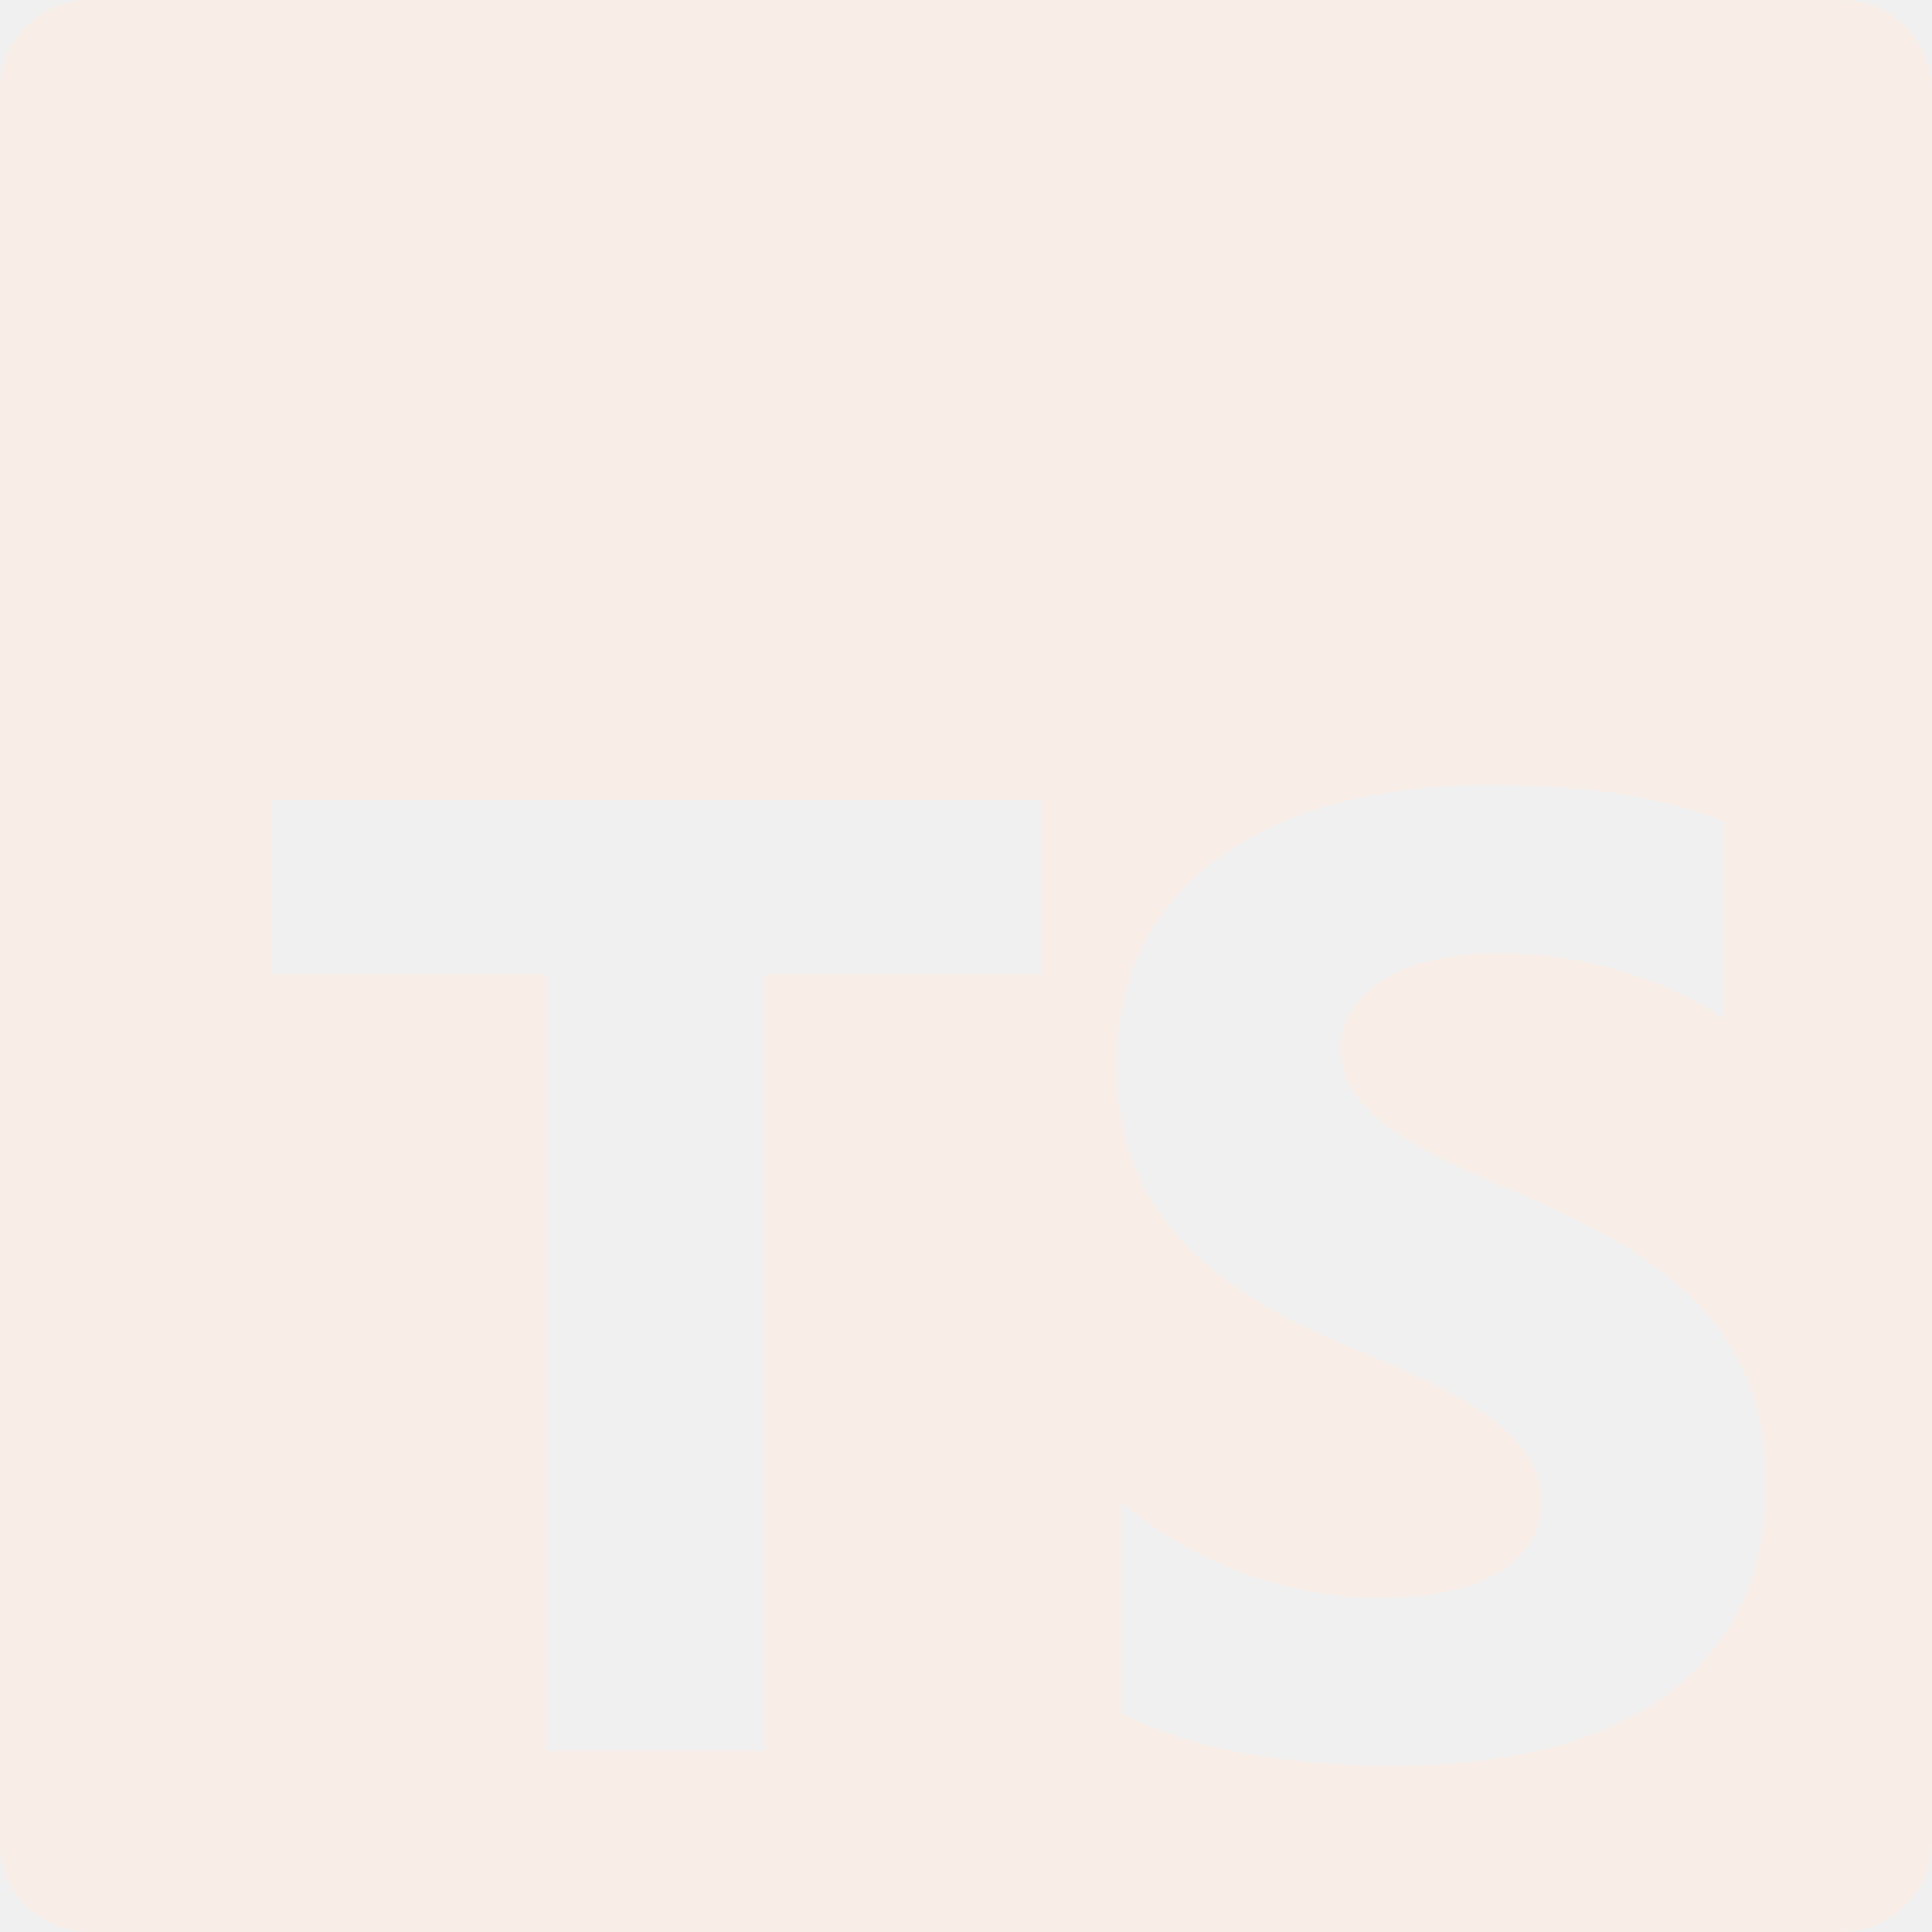
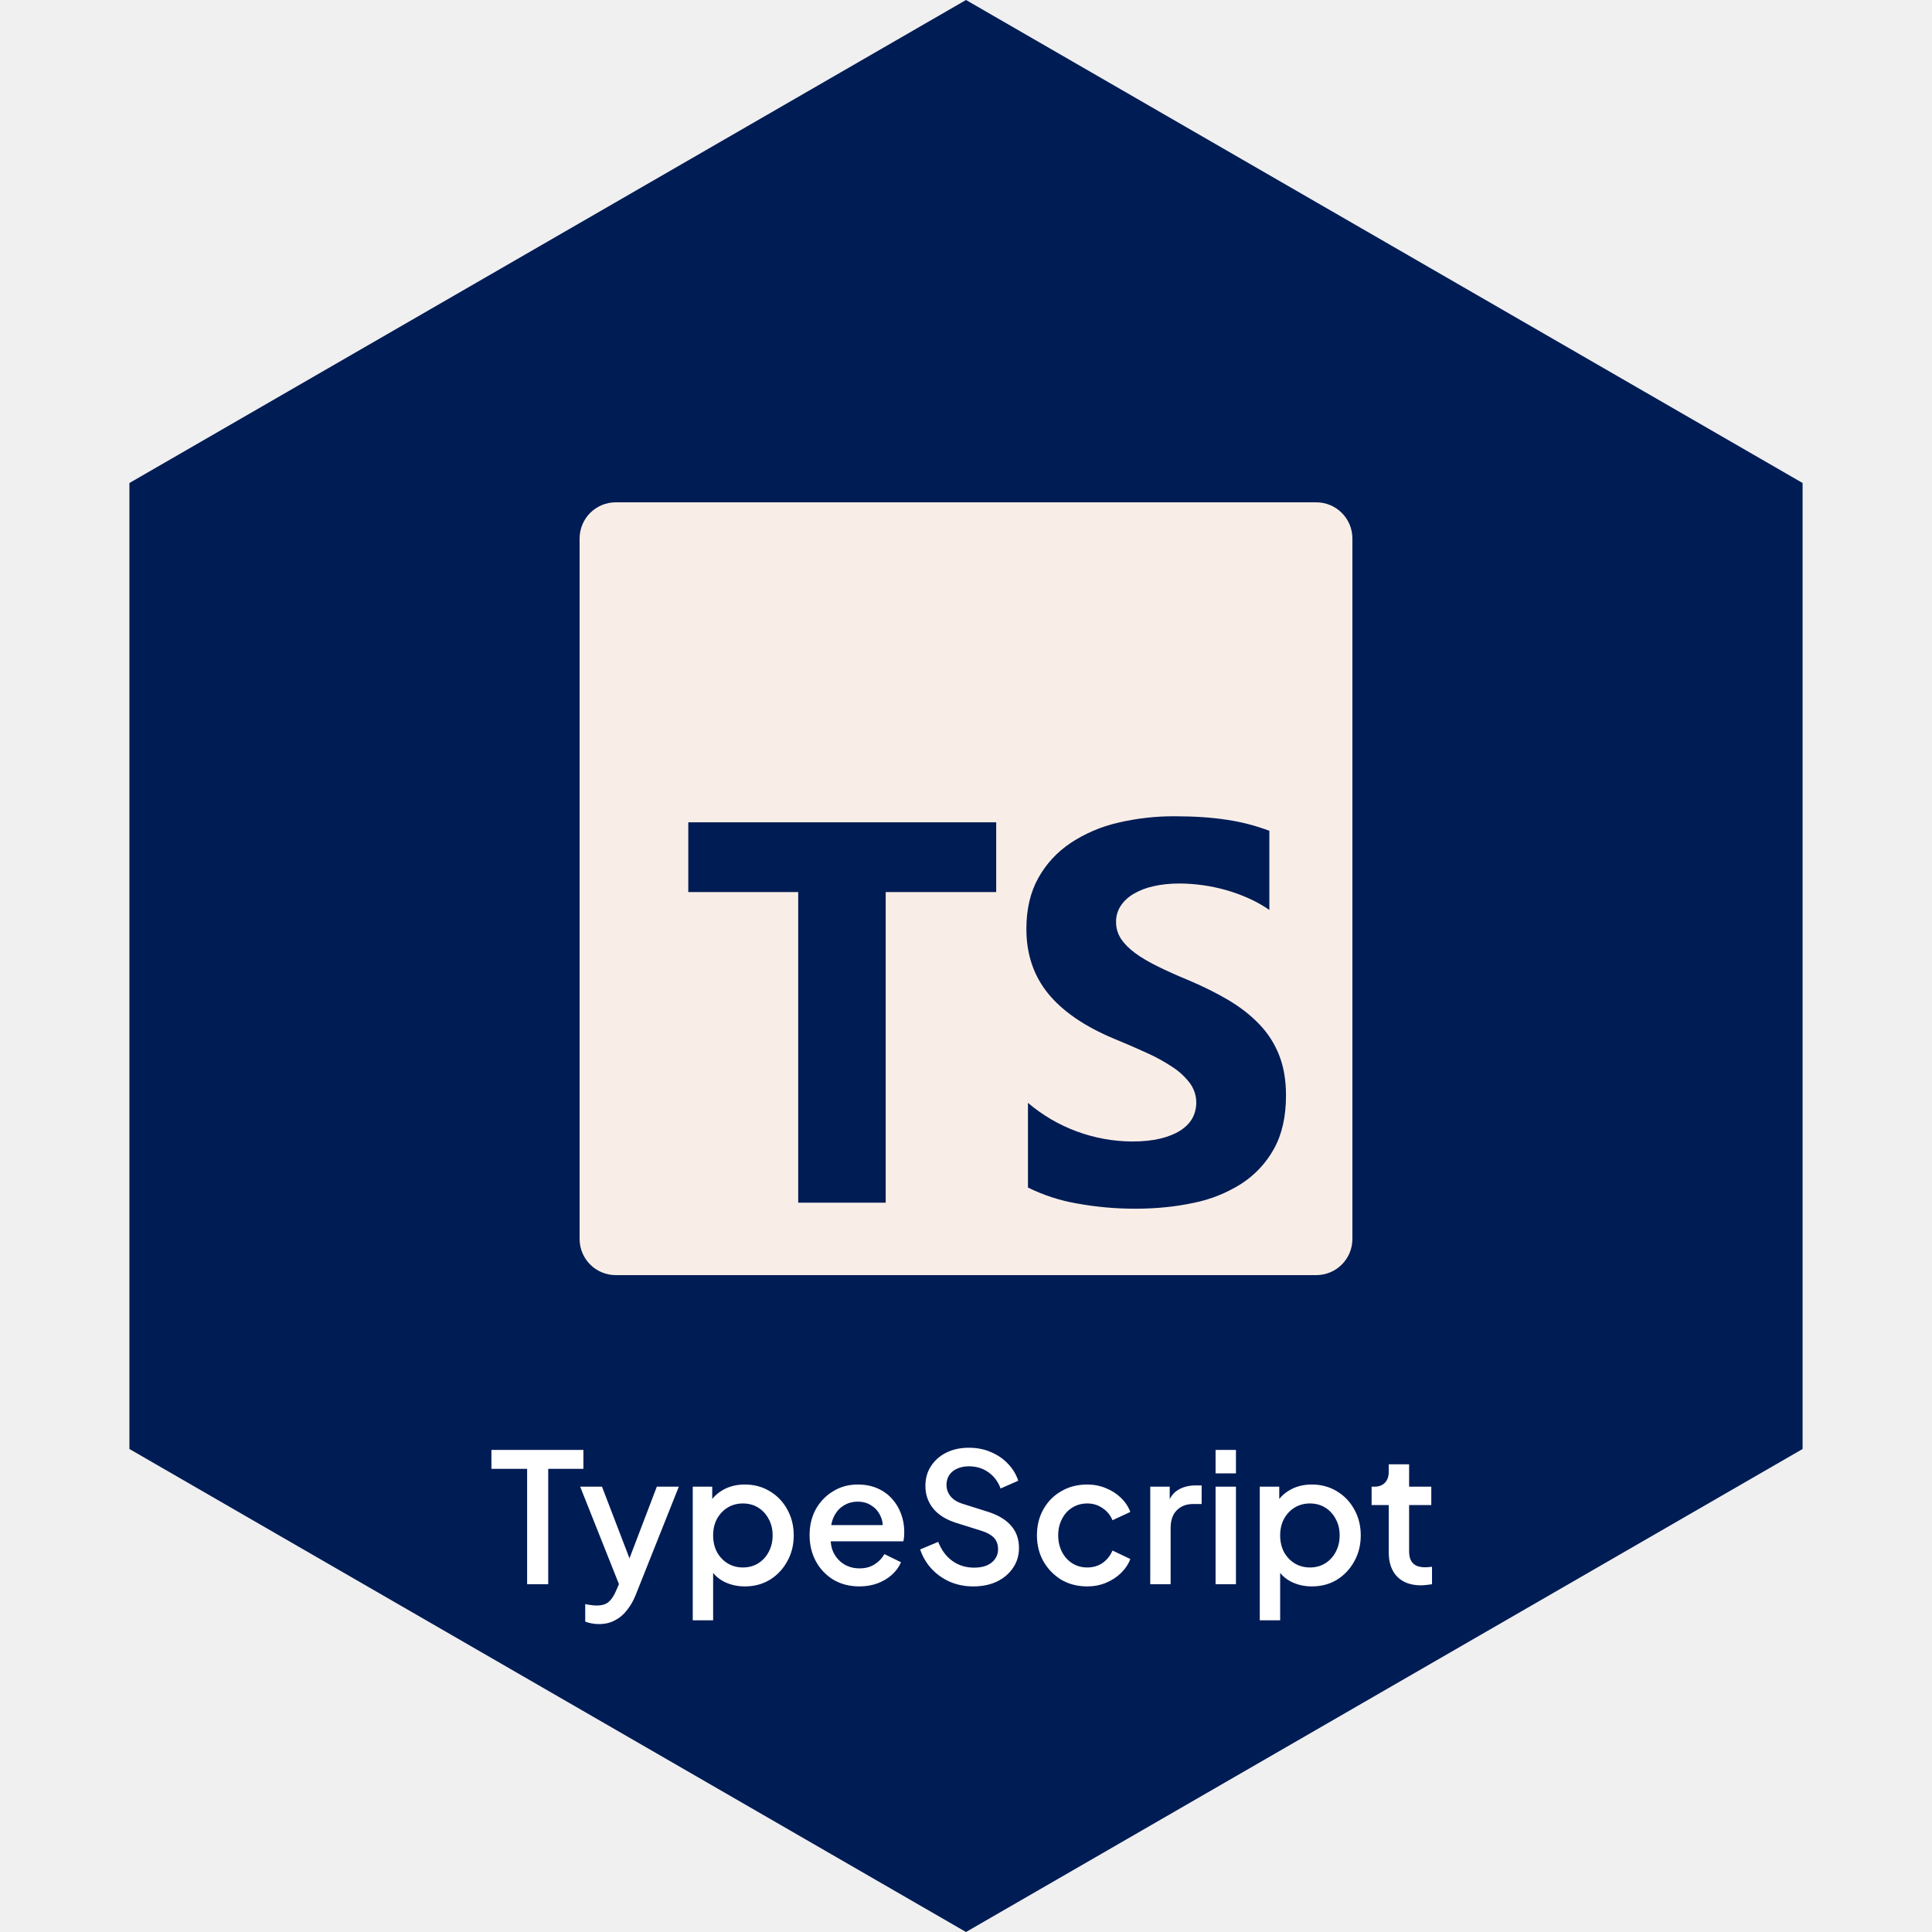
- <svg xmlns="http://www.w3.org/2000/svg" width="80" height="80" viewBox="0 0 80 80" fill="none">
-   <g clip-path="url(#clip0_232_69)">
-     <path d="M3.75 0C1.673 0 0 1.673 0 3.75V76.25C0 78.327 1.673 80 3.75 80H76.25C78.327 80 80 78.327 80 76.25V3.75C80 1.673 78.327 0 76.25 0H3.75ZM61.627 32.5C63.667 32.5 65.473 32.623 67.05 32.87C68.537 33.093 69.996 33.473 71.403 34.003V42.197C70.728 41.73 70.01 41.327 69.26 40.993C68.486 40.645 67.687 40.355 66.87 40.127C65.322 39.695 63.724 39.471 62.117 39.46C61.117 39.46 60.207 39.553 59.387 39.747C58.656 39.903 57.955 40.175 57.31 40.553C56.743 40.9 56.31 41.317 56 41.8C55.688 42.287 55.526 42.855 55.533 43.433C55.533 44.087 55.71 44.677 56.053 45.197C56.4 45.717 56.893 46.21 57.53 46.677C58.167 47.143 58.94 47.597 59.85 48.043C60.76 48.493 61.79 48.957 62.937 49.43C64.503 50.087 65.91 50.787 67.157 51.523C68.403 52.263 69.473 53.1 70.367 54.033C71.26 54.963 71.94 56.027 72.413 57.223C72.887 58.42 73.127 59.81 73.127 61.4C73.127 63.59 72.71 65.433 71.883 66.92C71.076 68.386 69.916 69.629 68.51 70.537C66.994 71.498 65.314 72.171 63.553 72.523C61.667 72.923 59.677 73.123 57.587 73.123C55.53 73.132 53.476 72.949 51.453 72.577C49.703 72.274 48.006 71.721 46.413 70.933V62.167C49.426 64.73 53.248 66.147 57.203 66.167C58.313 66.167 59.283 66.067 60.11 65.867C60.94 65.667 61.63 65.387 62.187 65.033C62.74 64.673 63.153 64.253 63.43 63.767C63.736 63.2 63.875 62.558 63.831 61.916C63.788 61.274 63.563 60.657 63.183 60.137C62.688 59.481 62.082 58.917 61.393 58.47C60.539 57.904 59.639 57.409 58.703 56.99C57.594 56.483 56.475 55.999 55.347 55.537C52.287 54.26 50.007 52.697 48.503 50.853C47.003 49.01 46.25 46.78 46.25 44.17C46.25 42.123 46.66 40.367 47.48 38.897C48.3 37.427 49.413 36.217 50.827 35.267C52.322 34.281 53.981 33.57 55.727 33.17C57.66 32.714 59.64 32.489 61.627 32.5ZM11.25 33.127H43.127V40.347H31.687V72.5H22.63V40.347H11.25V33.127Z" fill="#F9EEE7" />
+ <svg xmlns="http://www.w3.org/2000/svg" width="150" height="150" viewBox="0 0 150 150" fill="none">
+   <path d="M75 0L139.952 37.5V112.5L75 150L10.048 112.5V37.5L75 0Z" fill="#001C55" />
+   <g clip-path="url(#clip0_244_373)">
+     <path d="M47.812 39C46.255 39 45 40.255 45 41.812V96.188C45 97.745 46.255 99 47.812 99H102.188C103.745 99 105 97.745 105 96.188V41.812C105 40.255 103.745 39 102.188 39H47.812ZM91.22 63.375C92.75 63.375 94.105 63.468 95.287 63.653C96.403 63.82 97.497 64.105 98.552 64.502V70.647C98.046 70.297 97.508 69.995 96.945 69.745C96.365 69.484 95.765 69.267 95.153 69.095C93.992 68.772 92.793 68.603 91.588 68.595C90.838 68.595 90.155 68.665 89.54 68.81C88.992 68.927 88.466 69.132 87.983 69.415C87.558 69.675 87.233 69.987 87 70.35C86.766 70.715 86.644 71.141 86.65 71.575C86.65 72.065 86.782 72.507 87.04 72.897C87.3 73.287 87.67 73.657 88.147 74.007C88.625 74.358 89.205 74.698 89.888 75.032C90.57 75.37 91.343 75.718 92.203 76.073C93.377 76.565 94.433 77.09 95.368 77.642C96.302 78.198 97.105 78.825 97.775 79.525C98.445 80.222 98.955 81.02 99.31 81.918C99.665 82.815 99.845 83.858 99.845 85.05C99.845 86.692 99.532 88.075 98.912 89.19C98.307 90.29 97.437 91.222 96.382 91.903C95.246 92.624 93.985 93.129 92.665 93.392C91.25 93.692 89.757 93.843 88.19 93.843C86.647 93.849 85.107 93.712 83.59 93.433C82.277 93.206 81.004 92.79 79.81 92.2V85.625C82.07 87.548 84.936 88.61 87.903 88.625C88.735 88.625 89.463 88.55 90.082 88.4C90.705 88.25 91.222 88.04 91.64 87.775C92.055 87.505 92.365 87.19 92.573 86.825C92.802 86.4 92.906 85.919 92.873 85.437C92.841 84.955 92.672 84.493 92.388 84.103C92.016 83.611 91.562 83.188 91.045 82.853C90.404 82.428 89.729 82.056 89.028 81.743C88.196 81.363 87.356 80.999 86.51 80.653C84.215 79.695 82.505 78.522 81.377 77.14C80.252 75.757 79.688 74.085 79.688 72.127C79.688 70.593 79.995 69.275 80.61 68.172C81.225 67.07 82.06 66.162 83.12 65.45C84.241 64.71 85.486 64.178 86.795 63.877C88.245 63.536 89.73 63.367 91.22 63.375ZM53.438 63.845H77.345V69.26H68.765V93.375H61.972V69.26H53.438V63.845Z" fill="#F9EEE7" />
  </g>
+   <path d="M40.926 123V114.04H38.154V112.57H45.294V114.04H42.564V123H40.926ZM46.487 126.094C46.3 126.094 46.113 126.075 45.927 126.038C45.749 126.01 45.586 125.963 45.437 125.898V124.54C45.549 124.568 45.684 124.591 45.843 124.61C46.001 124.638 46.155 124.652 46.305 124.652C46.743 124.652 47.065 124.554 47.271 124.358C47.485 124.171 47.677 123.877 47.845 123.476L48.349 122.328L48.321 123.658L45.045 115.426H46.739L49.161 121.74H48.587L50.995 115.426H52.703L49.357 123.826C49.179 124.274 48.955 124.666 48.685 125.002C48.423 125.347 48.111 125.613 47.747 125.8C47.392 125.996 46.972 126.094 46.487 126.094ZM53.785 125.8V115.426H55.297V116.994L55.115 116.63C55.395 116.201 55.769 115.865 56.235 115.622C56.702 115.379 57.234 115.258 57.831 115.258C58.55 115.258 59.194 115.431 59.763 115.776C60.342 116.121 60.795 116.593 61.121 117.19C61.457 117.787 61.625 118.459 61.625 119.206C61.625 119.953 61.457 120.625 61.121 121.222C60.795 121.819 60.347 122.295 59.777 122.65C59.208 122.995 58.559 123.168 57.831 123.168C57.243 123.168 56.707 123.047 56.221 122.804C55.745 122.561 55.377 122.211 55.115 121.754L55.367 121.46V125.8H53.785ZM57.677 121.698C58.125 121.698 58.522 121.591 58.867 121.376C59.213 121.161 59.483 120.867 59.679 120.494C59.885 120.111 59.987 119.682 59.987 119.206C59.987 118.73 59.885 118.305 59.679 117.932C59.483 117.559 59.213 117.265 58.867 117.05C58.522 116.835 58.125 116.728 57.677 116.728C57.239 116.728 56.842 116.835 56.487 117.05C56.142 117.265 55.867 117.559 55.661 117.932C55.465 118.305 55.367 118.73 55.367 119.206C55.367 119.682 55.465 120.111 55.661 120.494C55.867 120.867 56.142 121.161 56.487 121.376C56.842 121.591 57.239 121.698 57.677 121.698ZM66.72 123.168C65.964 123.168 65.292 122.995 64.704 122.65C64.126 122.295 63.673 121.819 63.346 121.222C63.02 120.615 62.856 119.939 62.856 119.192C62.856 118.427 63.02 117.75 63.346 117.162C63.682 116.574 64.13 116.112 64.69 115.776C65.25 115.431 65.885 115.258 66.594 115.258C67.164 115.258 67.672 115.356 68.12 115.552C68.568 115.748 68.946 116.019 69.254 116.364C69.562 116.7 69.796 117.087 69.954 117.526C70.122 117.965 70.206 118.431 70.206 118.926C70.206 119.047 70.202 119.173 70.192 119.304C70.183 119.435 70.164 119.556 70.136 119.668H64.102V118.408H69.24L68.484 118.982C68.578 118.525 68.545 118.119 68.386 117.764C68.237 117.4 68.004 117.115 67.686 116.91C67.378 116.695 67.014 116.588 66.594 116.588C66.174 116.588 65.801 116.695 65.474 116.91C65.148 117.115 64.896 117.414 64.718 117.806C64.541 118.189 64.471 118.655 64.508 119.206C64.462 119.719 64.532 120.167 64.718 120.55C64.914 120.933 65.185 121.231 65.53 121.446C65.885 121.661 66.286 121.768 66.734 121.768C67.192 121.768 67.579 121.665 67.896 121.46C68.223 121.255 68.48 120.989 68.666 120.662L69.954 121.292C69.805 121.647 69.572 121.969 69.254 122.258C68.946 122.538 68.573 122.762 68.134 122.93C67.705 123.089 67.234 123.168 66.72 123.168ZM75.558 123.168C74.905 123.168 74.298 123.047 73.738 122.804C73.178 122.552 72.702 122.211 72.31 121.782C71.918 121.353 71.629 120.858 71.442 120.298L72.842 119.71C73.094 120.354 73.463 120.849 73.948 121.194C74.433 121.539 74.993 121.712 75.628 121.712C76.001 121.712 76.328 121.656 76.608 121.544C76.888 121.423 77.103 121.255 77.252 121.04C77.411 120.825 77.49 120.578 77.49 120.298C77.49 119.915 77.383 119.612 77.168 119.388C76.954 119.164 76.636 118.987 76.216 118.856L74.256 118.24C73.472 117.997 72.875 117.629 72.464 117.134C72.053 116.63 71.848 116.042 71.848 115.37C71.848 114.782 71.993 114.269 72.282 113.83C72.572 113.382 72.968 113.032 73.472 112.78C73.986 112.528 74.569 112.402 75.222 112.402C75.847 112.402 76.417 112.514 76.93 112.738C77.444 112.953 77.882 113.251 78.246 113.634C78.62 114.017 78.89 114.46 79.058 114.964L77.686 115.566C77.481 115.015 77.159 114.591 76.72 114.292C76.291 113.993 75.791 113.844 75.222 113.844C74.877 113.844 74.573 113.905 74.312 114.026C74.051 114.138 73.846 114.306 73.696 114.53C73.556 114.745 73.486 114.997 73.486 115.286C73.486 115.622 73.594 115.921 73.808 116.182C74.023 116.443 74.35 116.639 74.788 116.77L76.608 117.344C77.439 117.596 78.064 117.96 78.484 118.436C78.904 118.903 79.114 119.486 79.114 120.186C79.114 120.765 78.96 121.278 78.652 121.726C78.353 122.174 77.938 122.529 77.406 122.79C76.874 123.042 76.258 123.168 75.558 123.168ZM84.413 123.168C83.657 123.168 82.985 122.995 82.397 122.65C81.818 122.295 81.356 121.819 81.011 121.222C80.675 120.625 80.507 119.948 80.507 119.192C80.507 118.445 80.675 117.773 81.011 117.176C81.347 116.579 81.809 116.112 82.397 115.776C82.985 115.431 83.657 115.258 84.413 115.258C84.926 115.258 85.407 115.351 85.855 115.538C86.303 115.715 86.69 115.963 87.017 116.28C87.353 116.597 87.6 116.966 87.759 117.386L86.373 118.03C86.214 117.638 85.957 117.325 85.603 117.092C85.257 116.849 84.861 116.728 84.413 116.728C83.983 116.728 83.596 116.835 83.251 117.05C82.915 117.255 82.649 117.549 82.453 117.932C82.257 118.305 82.159 118.73 82.159 119.206C82.159 119.682 82.257 120.111 82.453 120.494C82.649 120.867 82.915 121.161 83.251 121.376C83.596 121.591 83.983 121.698 84.413 121.698C84.87 121.698 85.267 121.581 85.603 121.348C85.948 121.105 86.205 120.783 86.373 120.382L87.759 121.04C87.609 121.441 87.367 121.805 87.031 122.132C86.704 122.449 86.317 122.701 85.869 122.888C85.421 123.075 84.935 123.168 84.413 123.168ZM89.305 123V115.426H90.817V116.952L90.677 116.728C90.845 116.233 91.115 115.879 91.489 115.664C91.862 115.44 92.31 115.328 92.833 115.328H93.295V116.77H92.637C92.114 116.77 91.689 116.933 91.363 117.26C91.046 117.577 90.887 118.035 90.887 118.632V123H89.305ZM94.377 123V115.426H95.959V123H94.377ZM94.377 114.39V112.57H95.959V114.39H94.377ZM97.809 125.8V115.426H99.321V116.994L99.139 116.63C99.419 116.201 99.792 115.865 100.259 115.622C100.725 115.379 101.257 115.258 101.855 115.258C102.573 115.258 103.217 115.431 103.787 115.776C104.365 116.121 104.818 116.593 105.145 117.19C105.481 117.787 105.649 118.459 105.649 119.206C105.649 119.953 105.481 120.625 105.145 121.222C104.818 121.819 104.37 122.295 103.801 122.65C103.231 122.995 102.583 123.168 101.855 123.168C101.267 123.168 100.73 123.047 100.245 122.804C99.769 122.561 99.4 122.211 99.139 121.754L99.391 121.46V125.8H97.809ZM101.701 121.698C102.149 121.698 102.545 121.591 102.891 121.376C103.236 121.161 103.507 120.867 103.703 120.494C103.908 120.111 104.011 119.682 104.011 119.206C104.011 118.73 103.908 118.305 103.703 117.932C103.507 117.559 103.236 117.265 102.891 117.05C102.545 116.835 102.149 116.728 101.701 116.728C101.262 116.728 100.865 116.835 100.511 117.05C100.165 117.265 99.89 117.559 99.685 117.932C99.489 118.305 99.391 118.73 99.391 119.206C99.391 119.682 99.489 120.111 99.685 120.494C99.89 120.867 100.165 121.161 100.511 121.376C100.865 121.591 101.262 121.698 101.701 121.698ZM110.327 123.084C109.534 123.084 108.918 122.86 108.479 122.412C108.04 121.964 107.821 121.334 107.821 120.522V116.854H106.491V115.426H106.701C107.056 115.426 107.331 115.323 107.527 115.118C107.723 114.913 107.821 114.633 107.821 114.278V113.69H109.403V115.426H111.125V116.854H109.403V120.452C109.403 120.713 109.445 120.937 109.529 121.124C109.613 121.301 109.748 121.441 109.935 121.544C110.122 121.637 110.364 121.684 110.663 121.684C110.738 121.684 110.822 121.679 110.915 121.67C111.008 121.661 111.097 121.651 111.181 121.642V123C111.05 123.019 110.906 123.037 110.747 123.056C110.588 123.075 110.448 123.084 110.327 123.084Z" fill="white" />
  <defs>
-     <clipPath id="clip0_232_69">
-       <rect width="80" height="80" fill="white" />
+     <clipPath id="clip0_244_373">
+       <rect width="60" height="60" fill="white" transform="translate(45 39)" />
    </clipPath>
  </defs>
</svg>
